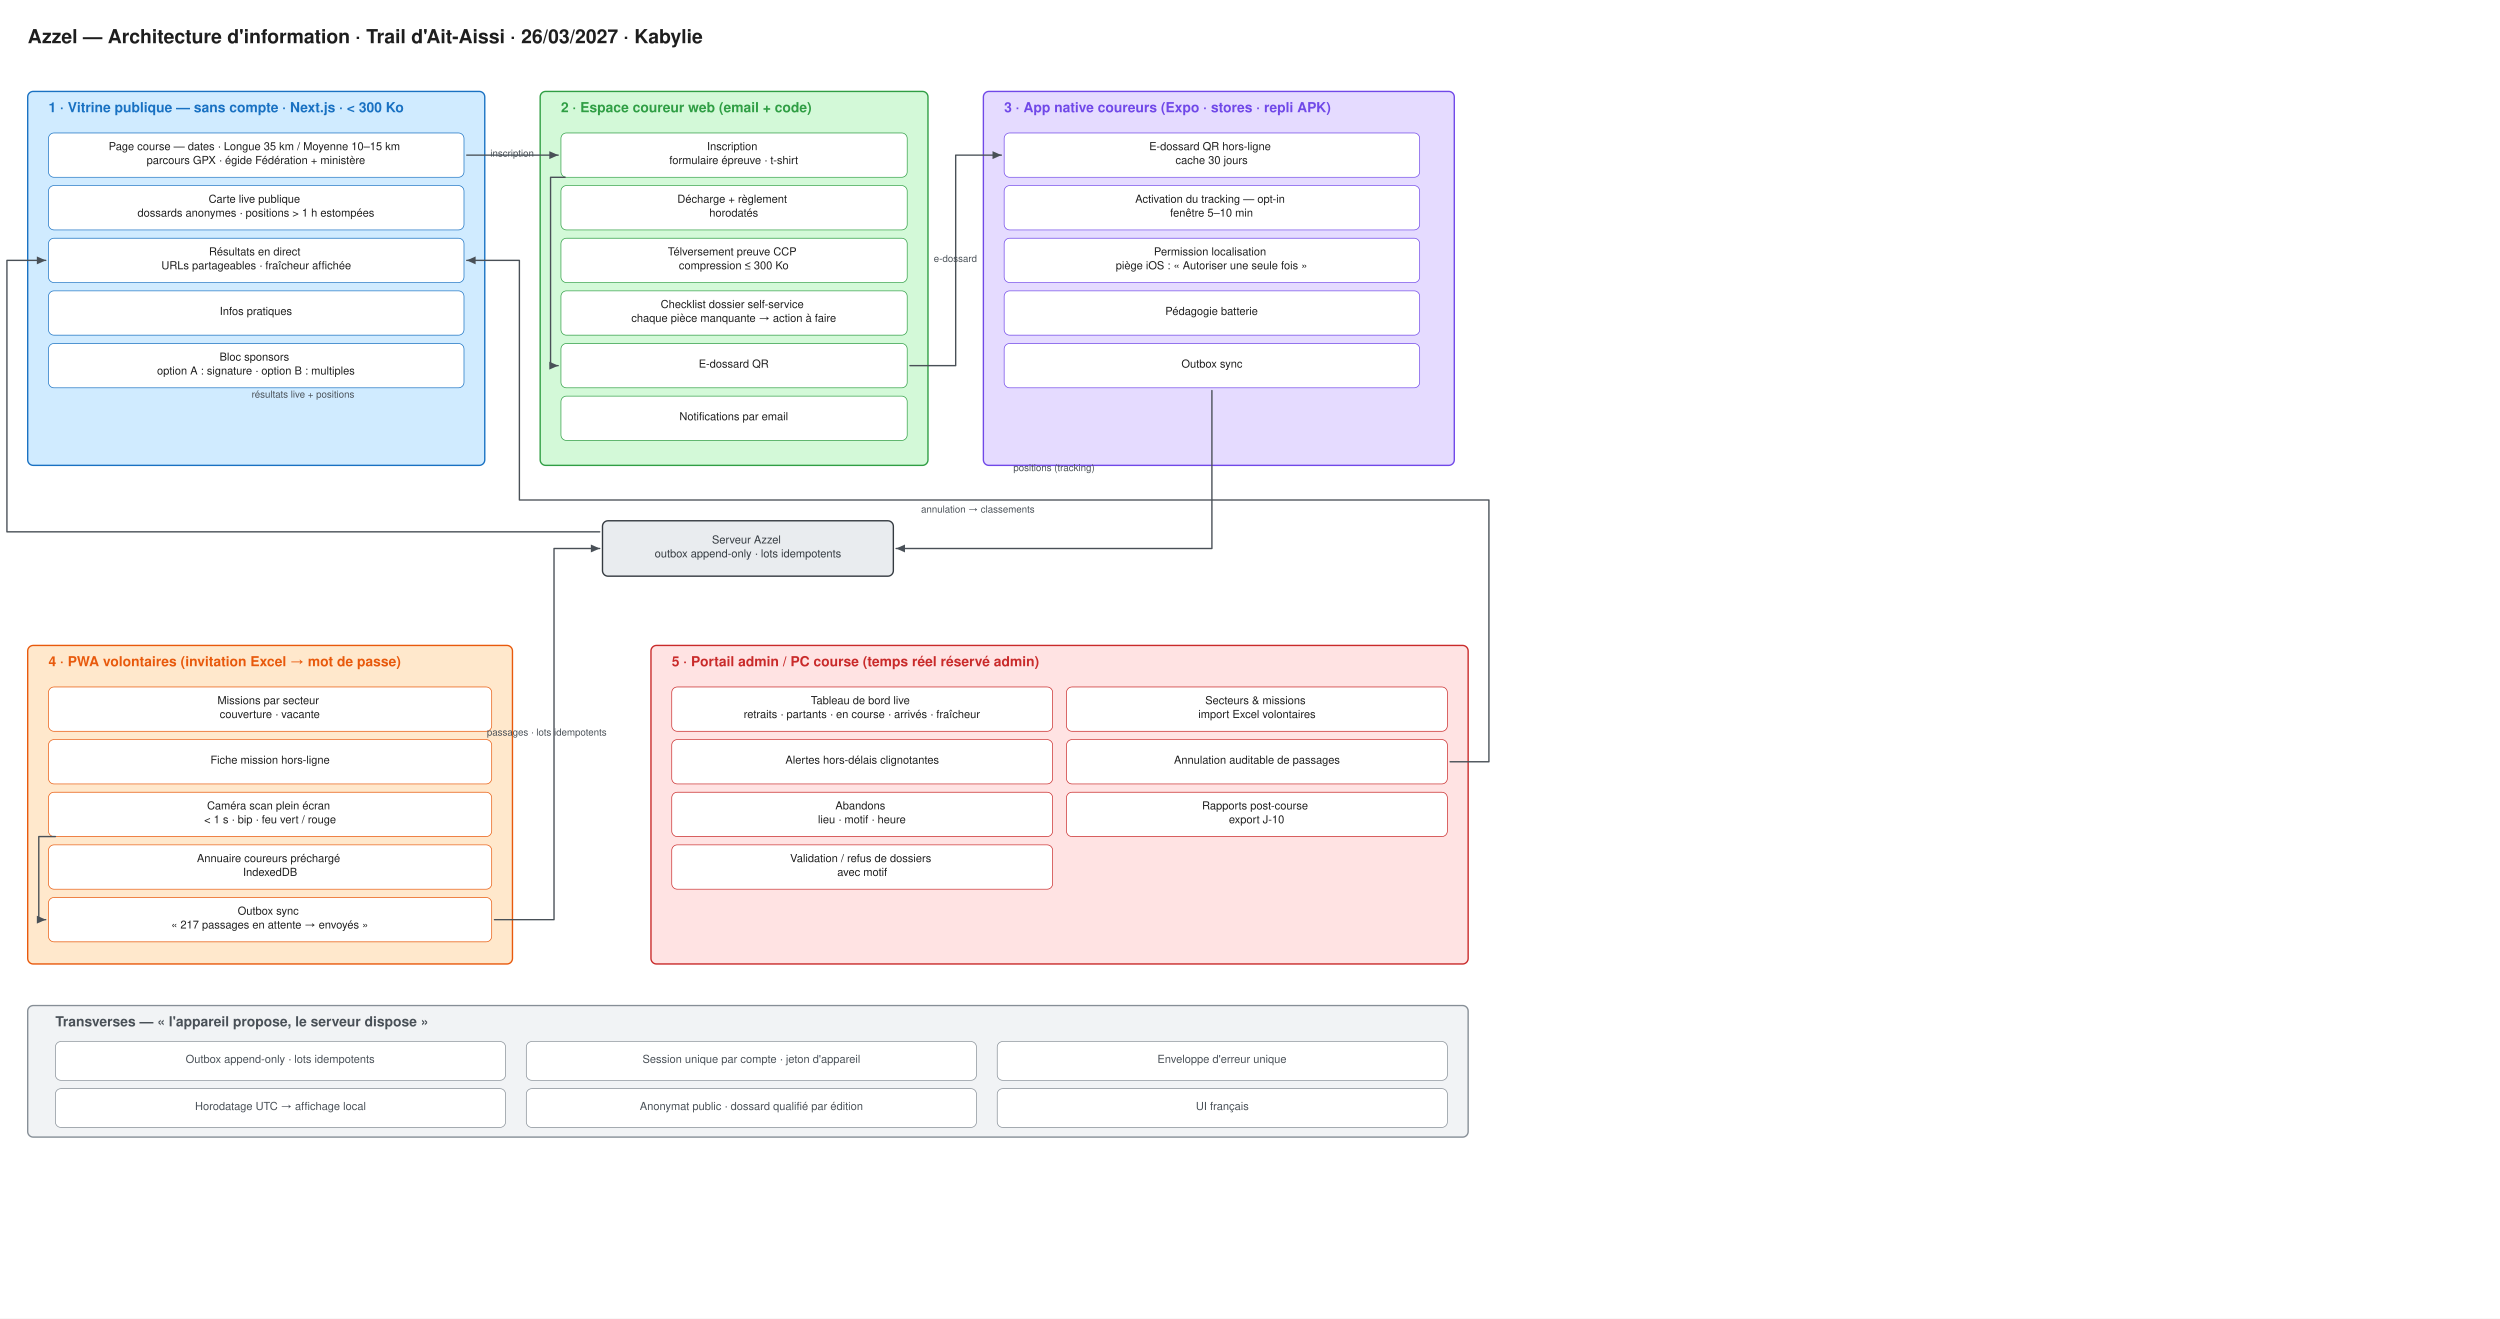
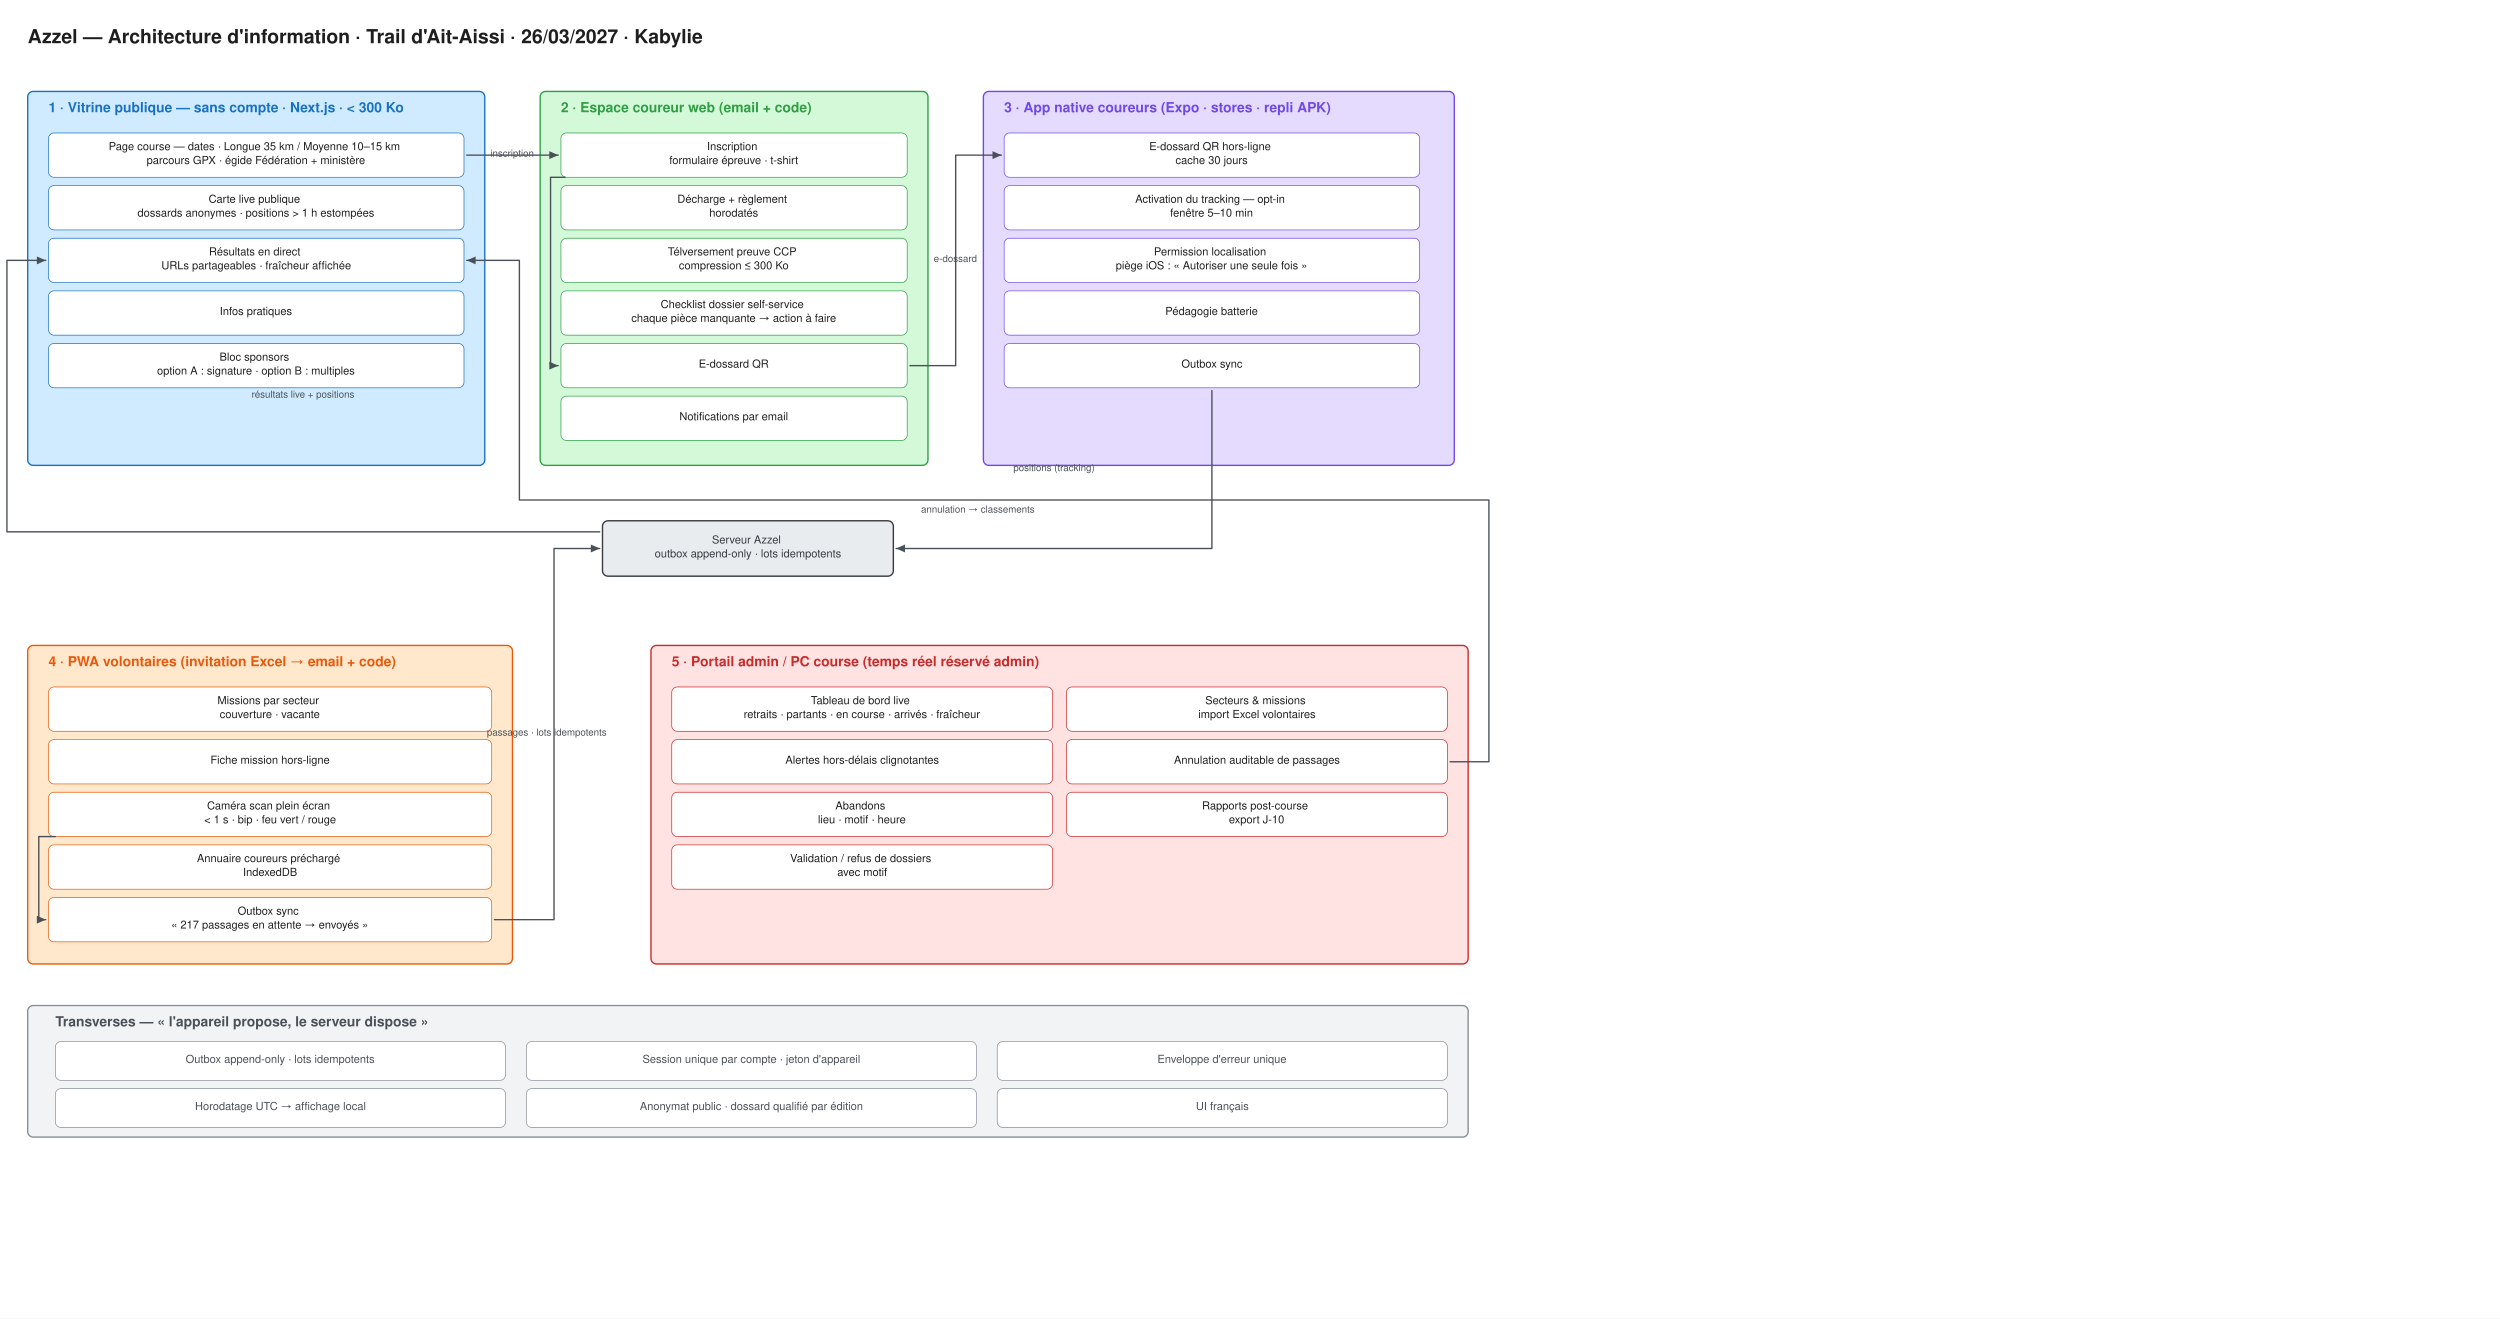
<svg xmlns="http://www.w3.org/2000/svg" width="3610" height="1904" viewBox="0 0 3610 1904">
  <rect width="100%" height="100%" fill="#ffffff" />
  <text x="40.0" y="40.0" font-family="-apple-system, 'Segoe UI', Helvetica, Arial, sans-serif" font-size="28" font-weight="bold" fill="#1e1e1e" text-anchor="start">
    <tspan x="40.0" dy="22.4">Azzel — Architecture d'information · Trail d'Ait-Aissi · 26/03/2027 · Kabylie</tspan>
  </text>
  <rect x="40.0" y="132.0" width="660.0" height="540.0" rx="8" fill="#d0ebff" stroke="#1971c2" stroke-width="2" />
  <text x="70.0" y="146.0" font-family="-apple-system, 'Segoe UI', Helvetica, Arial, sans-serif" font-size="20" font-weight="bold" fill="#1971c2" text-anchor="start">
    <tspan x="70.0" dy="16.0">1 · Vitrine publique — sans compte · Next.js · &lt; 300 Ko</tspan>
  </text>
  <rect x="70.0" y="192.0" width="600.0" height="64.0" rx="8" fill="#ffffff" stroke="#1971c2" stroke-width="1" />
  <text x="369.5" y="204.0" font-family="-apple-system, 'Segoe UI', Helvetica, Arial, sans-serif" font-size="16" font-weight="400" fill="#1e1e1e" text-anchor="middle">
    <tspan x="369.5" dy="12.8">Page course — dates · Longue 35 km / Moyenne 10–15 km</tspan>
    <tspan x="369.5" dy="20.0">parcours GPX · égide Fédération + ministère</tspan>
  </text>
  <rect x="70.0" y="268.0" width="600.0" height="64.0" rx="8" fill="#ffffff" stroke="#1971c2" stroke-width="1" />
  <text x="369.5" y="280.0" font-family="-apple-system, 'Segoe UI', Helvetica, Arial, sans-serif" font-size="16" font-weight="400" fill="#1e1e1e" text-anchor="middle">
    <tspan x="369.5" dy="12.8">Carte live publique</tspan>
    <tspan x="369.5" dy="20.0">dossards anonymes · positions &gt; 1 h estompées</tspan>
  </text>
  <rect x="70.0" y="344.0" width="600.0" height="64.0" rx="8" fill="#ffffff" stroke="#1971c2" stroke-width="1" />
  <text x="370.0" y="356.0" font-family="-apple-system, 'Segoe UI', Helvetica, Arial, sans-serif" font-size="16" font-weight="400" fill="#1e1e1e" text-anchor="middle">
    <tspan x="370.0" dy="12.8">Résultats en direct</tspan>
    <tspan x="370.0" dy="20.0">URLs partageables · fraîcheur affichée</tspan>
  </text>
  <rect x="70.0" y="420.0" width="600.0" height="64.0" rx="8" fill="#ffffff" stroke="#1971c2" stroke-width="1" />
  <text x="369.5" y="442.0" font-family="-apple-system, 'Segoe UI', Helvetica, Arial, sans-serif" font-size="16" font-weight="400" fill="#1e1e1e" text-anchor="middle">
    <tspan x="369.5" dy="12.8">Infos pratiques</tspan>
  </text>
  <rect x="70.0" y="496.0" width="600.0" height="64.0" rx="8" fill="#ffffff" stroke="#1971c2" stroke-width="1" />
  <text x="369.5" y="508.0" font-family="-apple-system, 'Segoe UI', Helvetica, Arial, sans-serif" font-size="16" font-weight="400" fill="#1e1e1e" text-anchor="middle">
    <tspan x="369.5" dy="12.8">Bloc sponsors</tspan>
    <tspan x="369.5" dy="20.0">option A : signature · option B : multiples</tspan>
  </text>
  <rect x="780.0" y="132.0" width="560.0" height="540.0" rx="8" fill="#d3f9d8" stroke="#2f9e44" stroke-width="2" />
  <text x="810.0" y="146.0" font-family="-apple-system, 'Segoe UI', Helvetica, Arial, sans-serif" font-size="20" font-weight="bold" fill="#2f9e44" text-anchor="start">
    <tspan x="810.0" dy="16.0">2 · Espace coureur web (email + code)</tspan>
  </text>
  <rect x="810.0" y="192.0" width="500.0" height="64.0" rx="8" fill="#ffffff" stroke="#2f9e44" stroke-width="1" />
  <text x="1059.5" y="204.0" font-family="-apple-system, 'Segoe UI', Helvetica, Arial, sans-serif" font-size="16" font-weight="400" fill="#1e1e1e" text-anchor="middle">
    <tspan x="1059.5" dy="12.8">Inscription</tspan>
    <tspan x="1059.5" dy="20.0">formulaire épreuve · t-shirt</tspan>
  </text>
  <rect x="810.0" y="268.0" width="500.0" height="64.0" rx="8" fill="#ffffff" stroke="#2f9e44" stroke-width="1" />
  <text x="1059.5" y="280.0" font-family="-apple-system, 'Segoe UI', Helvetica, Arial, sans-serif" font-size="16" font-weight="400" fill="#1e1e1e" text-anchor="middle">
    <tspan x="1059.5" dy="12.8">Décharge + règlement</tspan>
    <tspan x="1059.5" dy="20.0">horodatés</tspan>
  </text>
  <rect x="810.0" y="344.0" width="500.0" height="64.0" rx="8" fill="#ffffff" stroke="#2f9e44" stroke-width="1" />
  <text x="1059.5" y="356.0" font-family="-apple-system, 'Segoe UI', Helvetica, Arial, sans-serif" font-size="16" font-weight="400" fill="#1e1e1e" text-anchor="middle">
    <tspan x="1059.5" dy="12.8">Télversement preuve CCP</tspan>
    <tspan x="1059.5" dy="20.0">compression ≤ 300 Ko</tspan>
  </text>
  <rect x="810.0" y="420.0" width="500.0" height="64.0" rx="8" fill="#ffffff" stroke="#2f9e44" stroke-width="1" />
  <text x="1059.5" y="432.0" font-family="-apple-system, 'Segoe UI', Helvetica, Arial, sans-serif" font-size="16" font-weight="400" fill="#1e1e1e" text-anchor="middle">
    <tspan x="1059.5" dy="12.8">Checklist dossier self-service</tspan>
    <tspan x="1059.5" dy="20.0">chaque pièce manquante → action à faire</tspan>
  </text>
  <rect x="810.0" y="496.0" width="500.0" height="64.0" rx="8" fill="#ffffff" stroke="#2f9e44" stroke-width="1" />
  <text x="1059.5" y="518.0" font-family="-apple-system, 'Segoe UI', Helvetica, Arial, sans-serif" font-size="16" font-weight="400" fill="#1e1e1e" text-anchor="middle">
    <tspan x="1059.5" dy="12.8">E-dossard QR</tspan>
  </text>
  <rect x="810.0" y="572.0" width="500.0" height="64.0" rx="8" fill="#ffffff" stroke="#2f9e44" stroke-width="1" />
  <text x="1059.5" y="594.0" font-family="-apple-system, 'Segoe UI', Helvetica, Arial, sans-serif" font-size="16" font-weight="400" fill="#1e1e1e" text-anchor="middle">
    <tspan x="1059.5" dy="12.8">Notifications par email</tspan>
  </text>
  <rect x="1420.0" y="132.0" width="680.0" height="540.0" rx="8" fill="#e5dbff" stroke="#7048e8" stroke-width="2" />
  <text x="1450.0" y="146.0" font-family="-apple-system, 'Segoe UI', Helvetica, Arial, sans-serif" font-size="20" font-weight="bold" fill="#7048e8" text-anchor="start">
    <tspan x="1450.0" dy="16.0">3 · App native coureurs (Expo · stores · repli APK)</tspan>
  </text>
  <rect x="1450.0" y="192.0" width="600.0" height="64.0" rx="8" fill="#ffffff" stroke="#7048e8" stroke-width="1" />
  <text x="1749.5" y="204.0" font-family="-apple-system, 'Segoe UI', Helvetica, Arial, sans-serif" font-size="16" font-weight="400" fill="#1e1e1e" text-anchor="middle">
    <tspan x="1749.5" dy="12.8">E-dossard QR hors-ligne</tspan>
    <tspan x="1749.5" dy="20.0">cache 30 jours</tspan>
  </text>
  <rect x="1450.0" y="268.0" width="600.0" height="64.0" rx="8" fill="#ffffff" stroke="#7048e8" stroke-width="1" />
  <text x="1749.5" y="280.0" font-family="-apple-system, 'Segoe UI', Helvetica, Arial, sans-serif" font-size="16" font-weight="400" fill="#1e1e1e" text-anchor="middle">
    <tspan x="1749.5" dy="12.8">Activation du tracking — opt-in</tspan>
    <tspan x="1749.5" dy="20.0">fenêtre 5–10 min</tspan>
  </text>
  <rect x="1450.0" y="344.0" width="600.0" height="64.0" rx="8" fill="#ffffff" stroke="#7048e8" stroke-width="1" />
  <text x="1749.5" y="356.0" font-family="-apple-system, 'Segoe UI', Helvetica, Arial, sans-serif" font-size="16" font-weight="400" fill="#1e1e1e" text-anchor="middle">
    <tspan x="1749.5" dy="12.8">Permission localisation</tspan>
    <tspan x="1749.5" dy="20.0">piège iOS : « Autoriser une seule fois »</tspan>
  </text>
  <rect x="1450.0" y="420.0" width="600.0" height="64.0" rx="8" fill="#ffffff" stroke="#7048e8" stroke-width="1" />
  <text x="1749.5" y="442.0" font-family="-apple-system, 'Segoe UI', Helvetica, Arial, sans-serif" font-size="16" font-weight="400" fill="#1e1e1e" text-anchor="middle">
    <tspan x="1749.5" dy="12.8">Pédagogie batterie</tspan>
  </text>
  <rect x="1450.0" y="496.0" width="600.0" height="64.0" rx="8" fill="#ffffff" stroke="#7048e8" stroke-width="1" />
  <text x="1750.0" y="518.0" font-family="-apple-system, 'Segoe UI', Helvetica, Arial, sans-serif" font-size="16" font-weight="400" fill="#1e1e1e" text-anchor="middle">
    <tspan x="1750.0" dy="12.8">Outbox sync</tspan>
  </text>
  <rect x="40.0" y="932.0" width="700.0" height="460.0" rx="8" fill="#ffe8cc" stroke="#e8590c" stroke-width="2" />
  <text x="70.0" y="946.0" font-family="-apple-system, 'Segoe UI', Helvetica, Arial, sans-serif" font-size="20" font-weight="bold" fill="#e8590c" text-anchor="start">
-     <tspan x="70.0" dy="16.0">4 · PWA volontaires (invitation Excel → mot de passe)</tspan>
+     <tspan x="70.0" dy="16.0">4 · PWA volontaires (invitation Excel → email + code)</tspan>
  </text>
  <rect x="70.0" y="992.0" width="640.0" height="64.0" rx="8" fill="#ffffff" stroke="#e8590c" stroke-width="1" />
  <text x="389.5" y="1004.0" font-family="-apple-system, 'Segoe UI', Helvetica, Arial, sans-serif" font-size="16" font-weight="400" fill="#1e1e1e" text-anchor="middle">
    <tspan x="389.5" dy="12.8">Missions par secteur</tspan>
    <tspan x="389.5" dy="20.0">couverture · vacante</tspan>
  </text>
  <rect x="70.0" y="1068.0" width="640.0" height="64.0" rx="8" fill="#ffffff" stroke="#e8590c" stroke-width="1" />
  <text x="390.0" y="1090.0" font-family="-apple-system, 'Segoe UI', Helvetica, Arial, sans-serif" font-size="16" font-weight="400" fill="#1e1e1e" text-anchor="middle">
    <tspan x="390.0" dy="12.8">Fiche mission hors-ligne</tspan>
  </text>
  <rect x="70.0" y="1144.0" width="640.0" height="64.0" rx="8" fill="#ffffff" stroke="#e8590c" stroke-width="1" />
  <text x="390.0" y="1156.0" font-family="-apple-system, 'Segoe UI', Helvetica, Arial, sans-serif" font-size="16" font-weight="400" fill="#1e1e1e" text-anchor="middle">
    <tspan x="390.0" dy="12.8">Caméra scan plein écran</tspan>
    <tspan x="390.0" dy="20.0">&lt; 1 s · bip · feu vert / rouge</tspan>
  </text>
  <rect x="70.0" y="1220.0" width="640.0" height="64.0" rx="8" fill="#ffffff" stroke="#e8590c" stroke-width="1" />
  <text x="390.0" y="1232.0" font-family="-apple-system, 'Segoe UI', Helvetica, Arial, sans-serif" font-size="16" font-weight="400" fill="#1e1e1e" text-anchor="middle">
    <tspan x="390.0" dy="12.8">Annuaire coureurs préchargé</tspan>
    <tspan x="390.0" dy="20.0">IndexedDB</tspan>
  </text>
  <rect x="70.0" y="1296.0" width="640.0" height="64.0" rx="8" fill="#ffffff" stroke="#e8590c" stroke-width="1" />
  <text x="389.5" y="1308.0" font-family="-apple-system, 'Segoe UI', Helvetica, Arial, sans-serif" font-size="16" font-weight="400" fill="#1e1e1e" text-anchor="middle">
    <tspan x="389.5" dy="12.8">Outbox sync</tspan>
    <tspan x="389.5" dy="20.0">« 217 passages en attente → envoyés »</tspan>
  </text>
  <rect x="940.0" y="932.0" width="1180.0" height="460.0" rx="8" fill="#ffe3e3" stroke="#c92a2a" stroke-width="2" />
  <text x="970.0" y="946.0" font-family="-apple-system, 'Segoe UI', Helvetica, Arial, sans-serif" font-size="20" font-weight="bold" fill="#c92a2a" text-anchor="start">
    <tspan x="970.0" dy="16.0">5 · Portail admin / PC course (temps réel réservé admin)</tspan>
  </text>
  <rect x="970.0" y="992.0" width="550.0" height="64.0" rx="8" fill="#ffffff" stroke="#c92a2a" stroke-width="1" />
  <text x="1244.5" y="1004.0" font-family="-apple-system, 'Segoe UI', Helvetica, Arial, sans-serif" font-size="16" font-weight="400" fill="#1e1e1e" text-anchor="middle">
    <tspan x="1244.5" dy="12.8">Tableau de bord live</tspan>
    <tspan x="1244.5" dy="20.0">retraits · partants · en course · arrivés · fraîcheur</tspan>
  </text>
  <rect x="970.0" y="1068.0" width="550.0" height="64.0" rx="8" fill="#ffffff" stroke="#c92a2a" stroke-width="1" />
  <text x="1245.0" y="1090.0" font-family="-apple-system, 'Segoe UI', Helvetica, Arial, sans-serif" font-size="16" font-weight="400" fill="#1e1e1e" text-anchor="middle">
    <tspan x="1245.0" dy="12.8">Alertes hors-délais clignotantes</tspan>
  </text>
  <rect x="970.0" y="1144.0" width="550.0" height="64.0" rx="8" fill="#ffffff" stroke="#c92a2a" stroke-width="1" />
  <text x="1244.5" y="1156.0" font-family="-apple-system, 'Segoe UI', Helvetica, Arial, sans-serif" font-size="16" font-weight="400" fill="#1e1e1e" text-anchor="middle">
    <tspan x="1244.5" dy="12.8">Abandons</tspan>
    <tspan x="1244.5" dy="20.0">lieu · motif · heure</tspan>
  </text>
  <rect x="970.0" y="1220.0" width="550.0" height="64.0" rx="8" fill="#ffffff" stroke="#c92a2a" stroke-width="1" />
  <text x="1245.0" y="1232.0" font-family="-apple-system, 'Segoe UI', Helvetica, Arial, sans-serif" font-size="16" font-weight="400" fill="#1e1e1e" text-anchor="middle">
    <tspan x="1245.0" dy="12.8">Validation / refus de dossiers</tspan>
    <tspan x="1245.0" dy="20.0">avec motif</tspan>
  </text>
  <rect x="1540.0" y="992.0" width="550.0" height="64.0" rx="8" fill="#ffffff" stroke="#c92a2a" stroke-width="1" />
  <text x="1815.0" y="1004.0" font-family="-apple-system, 'Segoe UI', Helvetica, Arial, sans-serif" font-size="16" font-weight="400" fill="#1e1e1e" text-anchor="middle">
    <tspan x="1815.0" dy="12.8">Secteurs &amp; missions</tspan>
    <tspan x="1815.0" dy="20.0">import Excel volontaires</tspan>
  </text>
  <rect x="1540.0" y="1068.0" width="550.0" height="64.0" rx="8" fill="#ffffff" stroke="#c92a2a" stroke-width="1" />
  <text x="1815.0" y="1090.0" font-family="-apple-system, 'Segoe UI', Helvetica, Arial, sans-serif" font-size="16" font-weight="400" fill="#1e1e1e" text-anchor="middle">
    <tspan x="1815.0" dy="12.8">Annulation auditable de passages</tspan>
  </text>
  <rect x="1540.0" y="1144.0" width="550.0" height="64.0" rx="8" fill="#ffffff" stroke="#c92a2a" stroke-width="1" />
  <text x="1814.5" y="1156.0" font-family="-apple-system, 'Segoe UI', Helvetica, Arial, sans-serif" font-size="16" font-weight="400" fill="#1e1e1e" text-anchor="middle">
    <tspan x="1814.5" dy="12.8">Rapports post-course</tspan>
    <tspan x="1814.5" dy="20.0">export J-10</tspan>
  </text>
  <rect x="870.0" y="752.0" width="420.0" height="80.0" rx="8" fill="#e9ecef" stroke="#343a40" stroke-width="2" />
  <text x="1080.0" y="772.0" font-family="-apple-system, 'Segoe UI', Helvetica, Arial, sans-serif" font-size="16" font-weight="400" fill="#343a40" text-anchor="middle">
    <tspan x="1080.0" dy="12.8">Serveur Azzel</tspan>
    <tspan x="1080.0" dy="20.0">outbox append-only · lots idempotents</tspan>
  </text>
  <rect x="40.0" y="1452.0" width="2080.0" height="190.0" rx="8" fill="#f1f3f5" stroke="#868e96" stroke-width="2" />
  <text x="80.0" y="1466.0" font-family="-apple-system, 'Segoe UI', Helvetica, Arial, sans-serif" font-size="20" font-weight="bold" fill="#495057" text-anchor="start">
    <tspan x="80.0" dy="16.0">Transverses — « l'appareil propose, le serveur dispose »</tspan>
  </text>
  <rect x="80.0" y="1504.0" width="650.0" height="56.0" rx="8" fill="#ffffff" stroke="#868e96" stroke-width="1" />
  <text x="404.5" y="1522.0" font-family="-apple-system, 'Segoe UI', Helvetica, Arial, sans-serif" font-size="16" font-weight="400" fill="#495057" text-anchor="middle">
    <tspan x="404.5" dy="12.8">Outbox append-only · lots idempotents</tspan>
  </text>
  <rect x="760.0" y="1504.0" width="650.0" height="56.0" rx="8" fill="#ffffff" stroke="#868e96" stroke-width="1" />
  <text x="1085.0" y="1522.0" font-family="-apple-system, 'Segoe UI', Helvetica, Arial, sans-serif" font-size="16" font-weight="400" fill="#495057" text-anchor="middle">
    <tspan x="1085.0" dy="12.8">Session unique par compte · jeton d'appareil</tspan>
  </text>
  <rect x="1440.0" y="1504.0" width="650.0" height="56.0" rx="8" fill="#ffffff" stroke="#868e96" stroke-width="1" />
  <text x="1764.5" y="1522.0" font-family="-apple-system, 'Segoe UI', Helvetica, Arial, sans-serif" font-size="16" font-weight="400" fill="#495057" text-anchor="middle">
    <tspan x="1764.5" dy="12.8">Enveloppe d'erreur unique</tspan>
  </text>
  <rect x="80.0" y="1572.0" width="650.0" height="56.0" rx="8" fill="#ffffff" stroke="#868e96" stroke-width="1" />
  <text x="405.0" y="1590.0" font-family="-apple-system, 'Segoe UI', Helvetica, Arial, sans-serif" font-size="16" font-weight="400" fill="#495057" text-anchor="middle">
    <tspan x="405.0" dy="12.8">Horodatage UTC → affichage local</tspan>
  </text>
  <rect x="760.0" y="1572.0" width="650.0" height="56.0" rx="8" fill="#ffffff" stroke="#868e96" stroke-width="1" />
  <text x="1085.0" y="1590.0" font-family="-apple-system, 'Segoe UI', Helvetica, Arial, sans-serif" font-size="16" font-weight="400" fill="#495057" text-anchor="middle">
    <tspan x="1085.0" dy="12.8">Anonymat public · dossard qualifié par édition</tspan>
  </text>
  <rect x="1440.0" y="1572.0" width="650.0" height="56.0" rx="8" fill="#ffffff" stroke="#868e96" stroke-width="1" />
  <text x="1765.0" y="1590.0" font-family="-apple-system, 'Segoe UI', Helvetica, Arial, sans-serif" font-size="16" font-weight="400" fill="#495057" text-anchor="middle">
    <tspan x="1765.0" dy="12.8">UI français</tspan>
  </text>
  <text x="739.5" y="215.0" font-family="-apple-system, 'Segoe UI', Helvetica, Arial, sans-serif" font-size="14" font-weight="400" fill="#495057" text-anchor="middle">
    <tspan x="739.5" dy="11.2">inscription</tspan>
  </text>
  <polyline points="674.0,224.0 806.0,224.0" fill="none" stroke="#495057" stroke-width="2" stroke-linejoin="round" stroke-linecap="round" />
  <polygon points="806.0,224.0 793.2,229.7 793.2,218.3" fill="#495057" />
  <polyline points="816.0,256.0 795.0,256.0 795.0,528.0 806.0,528.0" fill="none" stroke="#495057" stroke-width="2" stroke-linejoin="round" stroke-linecap="round" />
  <polygon points="806.0,528.0 793.2,533.7 793.2,522.3" fill="#495057" />
  <text x="1379.5" y="367.0" font-family="-apple-system, 'Segoe UI', Helvetica, Arial, sans-serif" font-size="14" font-weight="400" fill="#495057" text-anchor="middle">
    <tspan x="1379.5" dy="11.2">e-dossard</tspan>
  </text>
  <polyline points="1314.0,528.0 1380.0,528.0 1380.0,224.0 1446.0,224.0" fill="none" stroke="#495057" stroke-width="2" stroke-linejoin="round" stroke-linecap="round" />
  <polygon points="1446.0,224.0 1433.2,229.7 1433.2,218.3" fill="#495057" />
  <polyline points="80.0,1208.0 56.0,1208.0 56.0,1328.0 66.0,1328.0" fill="none" stroke="#495057" stroke-width="2" stroke-linejoin="round" stroke-linecap="round" />
  <polygon points="66.0,1328.0 53.2,1333.7 53.2,1322.3" fill="#495057" />
  <text x="789.5" y="1051.0" font-family="-apple-system, 'Segoe UI', Helvetica, Arial, sans-serif" font-size="14" font-weight="400" fill="#495057" text-anchor="middle">
    <tspan x="789.5" dy="11.2">passages · lots idempotents</tspan>
  </text>
  <polyline points="714.0,1328.0 800.0,1328.0 800.0,792.0 866.0,792.0" fill="none" stroke="#495057" stroke-width="2" stroke-linejoin="round" stroke-linecap="round" />
  <polygon points="866.0,792.0 853.2,797.7 853.2,786.3" fill="#495057" />
  <text x="437.5" y="563.0" font-family="-apple-system, 'Segoe UI', Helvetica, Arial, sans-serif" font-size="14" font-weight="400" fill="#495057" text-anchor="middle">
    <tspan x="437.5" dy="11.2">résultats live + positions</tspan>
  </text>
  <polyline points="866.0,768.0 10.0,768.0 10.0,376.0 66.0,376.0" fill="none" stroke="#495057" stroke-width="2" stroke-linejoin="round" stroke-linecap="round" />
  <polygon points="66.0,376.0 53.2,381.7 53.2,370.3" fill="#495057" />
  <text x="1522.0" y="669.0" font-family="-apple-system, 'Segoe UI', Helvetica, Arial, sans-serif" font-size="14" font-weight="400" fill="#495057" text-anchor="middle">
    <tspan x="1522.0" dy="11.2">positions (tracking)</tspan>
  </text>
  <polyline points="1750.0,564.0 1750.0,792.0 1294.0,792.0" fill="none" stroke="#495057" stroke-width="2" stroke-linejoin="round" stroke-linecap="round" />
  <polygon points="1294.0,792.0 1306.8,786.3 1306.8,797.7" fill="#495057" />
  <text x="1412.0" y="729.0" font-family="-apple-system, 'Segoe UI', Helvetica, Arial, sans-serif" font-size="14" font-weight="400" fill="#495057" text-anchor="middle">
    <tspan x="1412.0" dy="11.2">annulation → classements</tspan>
  </text>
  <polyline points="2094.0,1100.0 2150.0,1100.0 2150.0,722.0 750.0,722.0 750.0,376.0 674.0,376.0" fill="none" stroke="#495057" stroke-width="2" stroke-linejoin="round" stroke-linecap="round" />
  <polygon points="674.0,376.0 686.8,370.3 686.8,381.7" fill="#495057" />
</svg>
